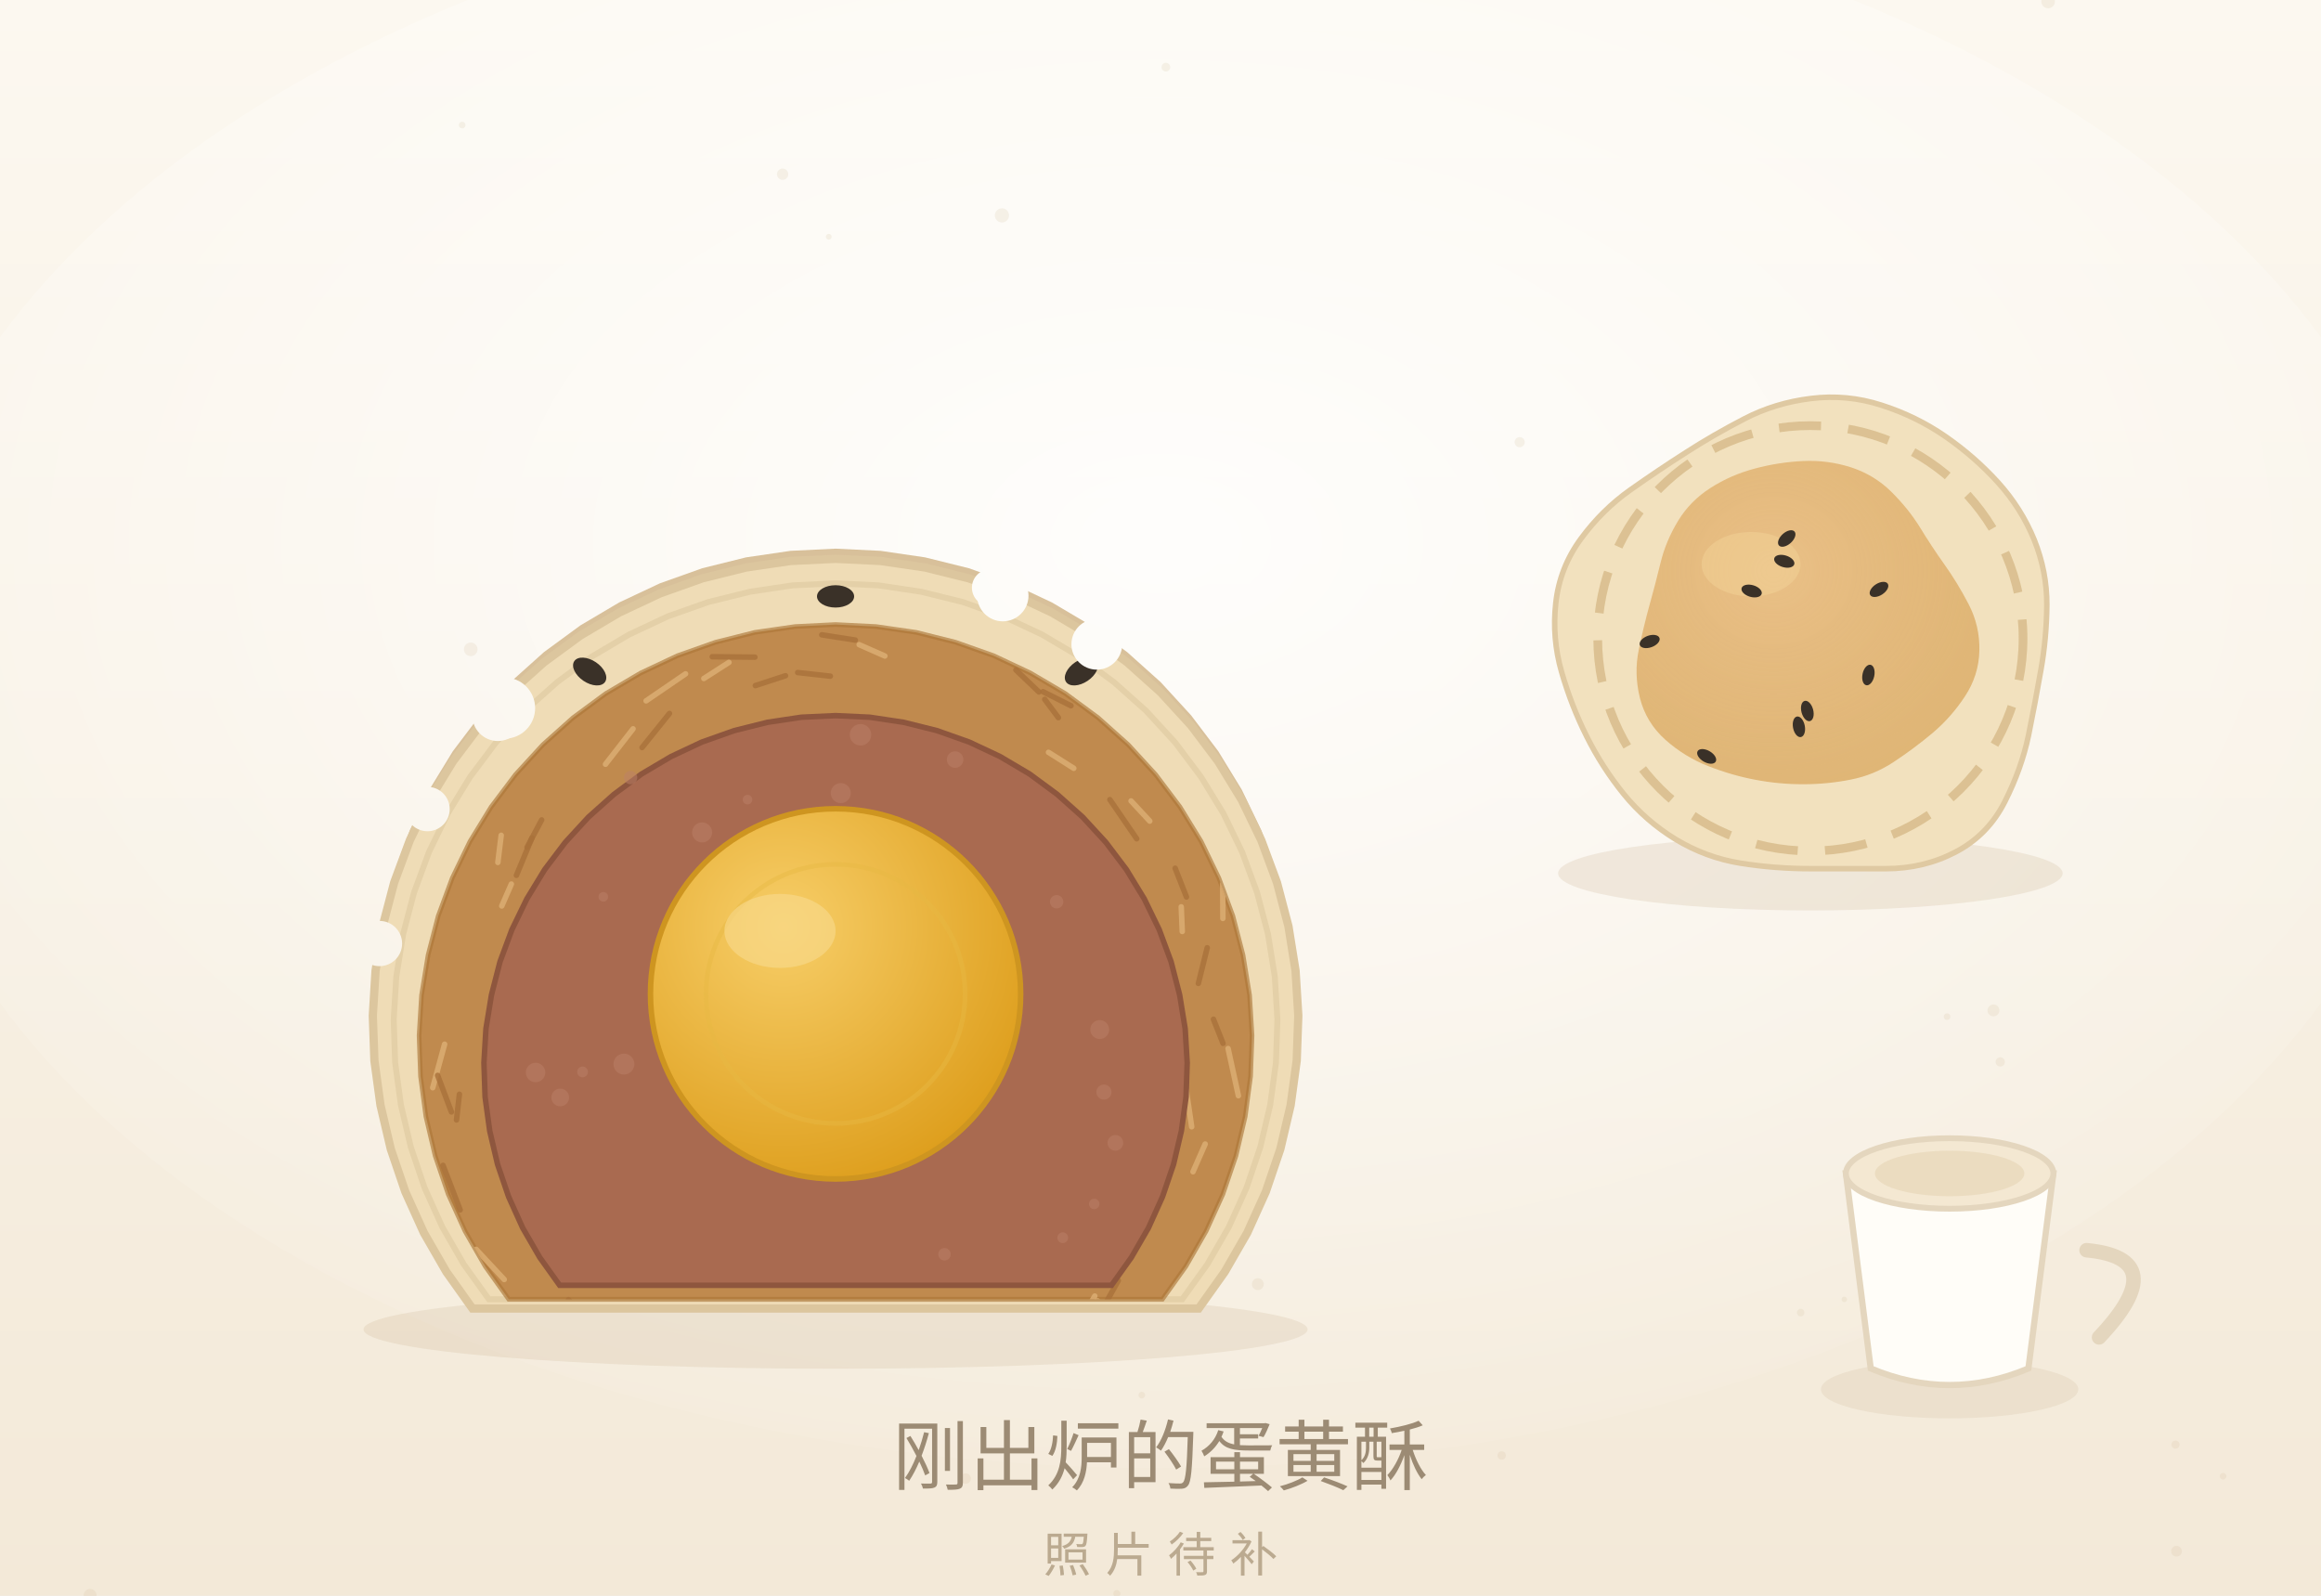
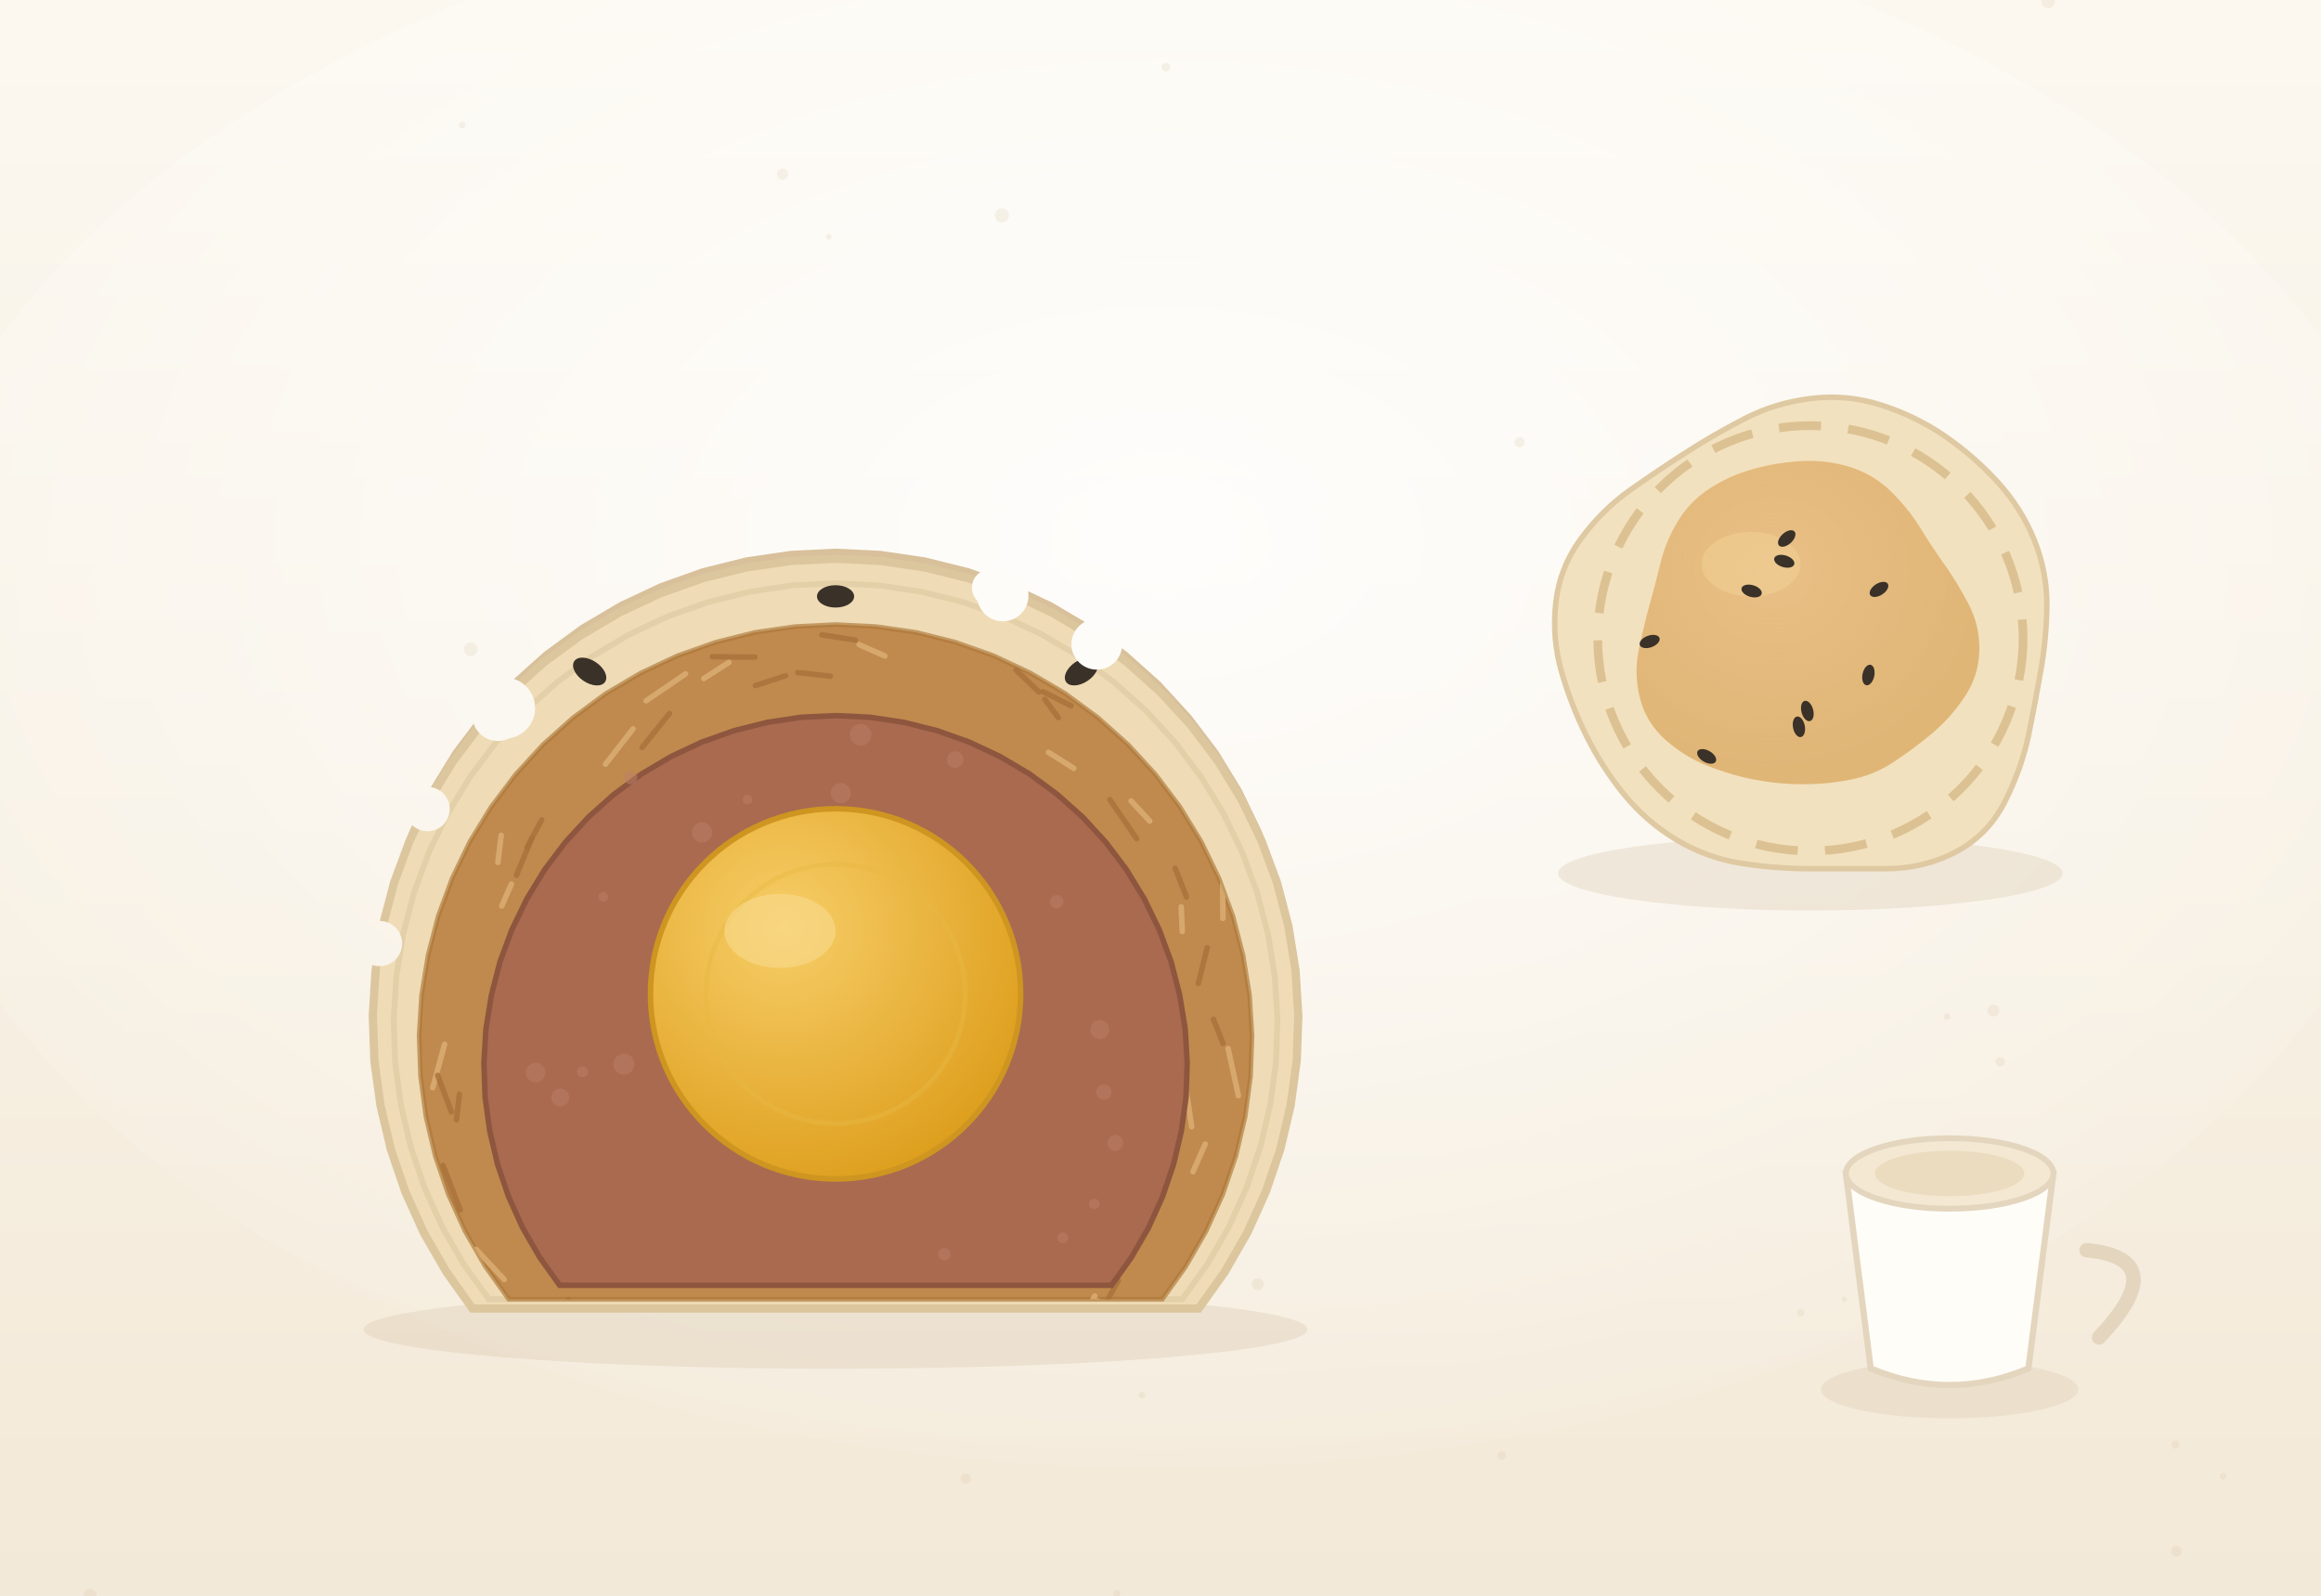
<svg xmlns="http://www.w3.org/2000/svg" viewBox="0 0 1600 1100" width="1600" height="1100" role="img" aria-label="刚出炉的蛋黄酥">
  <defs>
    <linearGradient id="bg" x1="0" y1="0" x2="0" y2="1">
      <stop offset="0" stop-color="#FCF8F0" />
      <stop offset="1" stop-color="#F3E9D8" />
    </linearGradient>
    <radialGradient id="glow" cx="50%" cy="42%" r="62%">
      <stop offset="0" stop-color="#FFFFFF" stop-opacity="0.85" />
      <stop offset="1" stop-color="#FFFFFF" stop-opacity="0" />
    </radialGradient>
    <radialGradient id="yolk" cx="36%" cy="32%" r="72%">
      <stop offset="0" stop-color="#F7CE68" />
      <stop offset="1" stop-color="#DE9F1E" />
    </radialGradient>
    <radialGradient id="wash" cx="40%" cy="34%" r="70%">
      <stop offset="0" stop-color="#E9BE84" stop-opacity="0.95" />
      <stop offset="1" stop-color="#D9A75E" stop-opacity="0.75" />
    </radialGradient>
  </defs>
  <rect width="1600" height="1100" fill="url(#bg)" />
  <ellipse cx="800" cy="462" rx="880" ry="550" fill="url(#glow)" />
  <circle cx="1378.9" cy="732" r="3.2" fill="#C9B48F" opacity="0.16" />
  <circle cx="489.5" cy="761.4" r="4.7" fill="#C9B48F" opacity="0.16" />
  <circle cx="1374.2" cy="696.5" r="4.1" fill="#C9B48F" opacity="0.16" />
  <circle cx="1499.7" cy="995.8" r="2.8" fill="#C9B48F" opacity="0.16" />
  <circle cx="1532.5" cy="1017.6" r="2.3" fill="#C9B48F" opacity="0.16" />
  <circle cx="539.5" cy="120.1" r="3.9" fill="#C9B48F" opacity="0.16" />
  <circle cx="787.1" cy="961.7" r="2.3" fill="#C9B48F" opacity="0.16" />
  <circle cx="1342.2" cy="700.8" r="2.3" fill="#C9B48F" opacity="0.16" />
  <circle cx="1271.4" cy="895.7" r="1.9" fill="#C9B48F" opacity="0.16" />
  <circle cx="1241.3" cy="904.8" r="2.6" fill="#C9B48F" opacity="0.16" />
  <circle cx="318.6" cy="86.2" r="2.3" fill="#C9B48F" opacity="0.16" />
  <circle cx="769.9" cy="1098.5" r="2.5" fill="#C9B48F" opacity="0.16" />
  <circle cx="62.1" cy="1099.8" r="4.5" fill="#C9B48F" opacity="0.16" />
  <circle cx="461.6" cy="548.7" r="3.1" fill="#C9B48F" opacity="0.16" />
  <circle cx="1035.2" cy="1003.3" r="2.9" fill="#C9B48F" opacity="0.16" />
  <circle cx="849.5" cy="722" r="2.1" fill="#C9B48F" opacity="0.16" />
  <circle cx="571.3" cy="163.2" r="2" fill="#C9B48F" opacity="0.16" />
  <circle cx="867.1" cy="885.2" r="4.1" fill="#C9B48F" opacity="0.16" />
  <circle cx="803.7" cy="46.3" r="3" fill="#C9B48F" opacity="0.16" />
  <circle cx="1047.6" cy="304.8" r="3.5" fill="#C9B48F" opacity="0.16" />
  <circle cx="665.7" cy="1019.2" r="3.6" fill="#C9B48F" opacity="0.16" />
  <circle cx="324.5" cy="447.6" r="4.7" fill="#C9B48F" opacity="0.16" />
  <circle cx="690.7" cy="148.5" r="4.9" fill="#C9B48F" opacity="0.16" />
  <circle cx="830.9" cy="580.2" r="2.2" fill="#C9B48F" opacity="0.16" />
  <circle cx="1411.9" cy="1" r="4.7" fill="#C9B48F" opacity="0.16" />
  <circle cx="1500.4" cy="1069.3" r="3.7" fill="#C9B48F" opacity="0.16" />
  <g>
    <g transform="translate(1344 869)">
      <ellipse cy="88.7" rx="88.7" ry="20" fill="#B79B73" opacity="0.14" />
      <path d="M94.4 -7.2 q 60.1 5.7 8.6 60.1" fill="none" stroke="#E4D6BE" stroke-width="10" stroke-linecap="round" />
      <path d="M-71.5 -60.1 h 143 l -17.2 134.4 q -54.3 22.9 -108.7 0 z" fill="#FFFDF8" stroke="#E4D6BE" stroke-width="4.3" />
      <ellipse cy="-60.1" rx="71.5" ry="24.3" fill="#F4E8D2" stroke="#E4D6BE" stroke-width="4" />
      <ellipse cy="-60.1" rx="51.5" ry="15.7" fill="#E9D9BC" opacity="0.8" />
    </g>
    <g>
      <ellipse cx="1248" cy="602" rx="173.9" ry="25.6" fill="#B79B73" opacity="0.17" />
      <path d="M 1411 417 Q 1410.8 440 1406.9 461.9 Q 1403.1 483.7 1398.4 506.8 Q 1393.6 529.8 1382 552.7 Q 1370.4 575.6 1348.3 587.2 Q 1326.3 598.8 1299.9 598.8 Q 1273.5 598.8 1248.5 598.8 Q 1223.4 598.8 1199.7 595 Q 1176.1 591.2 1155.2 578.6 Q 1134.4 565.9 1119.3 547.3 Q 1104.3 528.7 1093.8 507.6 Q 1083.2 486.5 1076.5 463.2 Q 1069.8 440 1072.5 415.7 Q 1075.2 391.3 1089.8 371.4 Q 1104.5 351.4 1123.9 337.7 Q 1143.3 324 1162.3 311.9 Q 1181.2 299.7 1202.5 288.7 Q 1223.7 277.7 1248.4 274.7 Q 1273.2 271.6 1297 279.3 Q 1320.8 286.9 1341 300.8 Q 1361.1 314.7 1377.3 332.5 Q 1393.4 350.3 1402.3 372.1 Q 1411.1 394 1411 417 Z" fill="#F2E1BE" stroke="#DFC9A2" stroke-width="3.8" />
      <circle cx="1248" cy="440" r="146.6" fill="none" stroke="#D9BE8E" stroke-width="6" stroke-dasharray="29 18.8" opacity="0.9" />
      <path d="M 1357.1 416.5 Q 1364.9 431.5 1364.5 448.6 Q 1364.1 465.6 1354.5 480.1 Q 1345 494.5 1332.2 505.3 Q 1319.3 516.1 1305.5 525.2 Q 1291.8 534.3 1275.8 537.4 Q 1259.8 540.6 1243 540.6 Q 1226.2 540.6 1210 537.5 Q 1193.9 534.5 1177.6 528.1 Q 1161.4 521.8 1148.1 510 Q 1134.8 498.1 1130.5 481.2 Q 1126.3 464.3 1129.7 447.9 Q 1133.1 431.5 1137.1 417.1 Q 1141.1 402.8 1144.7 388 Q 1148.3 373.1 1156.7 359.2 Q 1165.1 345.3 1179.2 336.3 Q 1193.3 327.3 1209.7 323 Q 1226 318.6 1243 317.8 Q 1260 317 1276.2 322.2 Q 1292.3 327.5 1304 339.2 Q 1315.7 350.8 1323.7 363.8 Q 1331.6 376.7 1340.4 389.1 Q 1349.3 401.5 1357.1 416.5 Z" fill="url(#wash)" />
      <ellipse cx="1207.1" cy="388.9" rx="34.1" ry="22.2" fill="#F3D49A" opacity="0.45" />
      <ellipse cx="1230" cy="386.9" rx="7.2" ry="4.1" transform="rotate(17 1230 386.9)" fill="#3A3128" />
      <ellipse cx="1207.5" cy="407.4" rx="7.2" ry="4.1" transform="rotate(16 1207.5 407.4)" fill="#3A3128" />
      <ellipse cx="1240.1" cy="501" rx="7.2" ry="4.1" transform="rotate(79 1240.1 501)" fill="#3A3128" />
      <ellipse cx="1288" cy="465.3" rx="7.2" ry="4.1" transform="rotate(102 1288 465.3)" fill="#3A3128" />
      <ellipse cx="1137.2" cy="442.2" rx="7.2" ry="4.1" transform="rotate(160 1137.2 442.2)" fill="#3A3128" />
      <ellipse cx="1295.3" cy="406.3" rx="7.2" ry="4.1" transform="rotate(147 1295.3 406.3)" fill="#3A3128" />
      <ellipse cx="1231.7" cy="371.2" rx="7.2" ry="4.1" transform="rotate(138 1231.7 371.2)" fill="#3A3128" />
      <ellipse cx="1176.5" cy="521.4" rx="7.2" ry="4.1" transform="rotate(30 1176.5 521.4)" fill="#3A3128" />
      <ellipse cx="1245.9" cy="490.1" rx="7.2" ry="4.1" transform="rotate(75 1245.9 490.1)" fill="#3A3128" />
    </g>
    <g>
      <defs>
        <mask id="nib-576-902-319" maskUnits="userSpaceOnUse" x="129.4" y="232.1" width="893.2" height="893.2">
          <rect x="129.4" y="232.1" width="893.2" height="893.2" fill="#fff" />
          <circle cx="756.1" cy="444.1" r="17.5" fill="#000" />
          <circle cx="343.2" cy="493.2" r="17.6" fill="#000" />
          <circle cx="261.6" cy="650.4" r="15.6" fill="#000" />
          <circle cx="691.3" cy="410.6" r="17.7" fill="#000" />
          <circle cx="294.7" cy="557.7" r="15.3" fill="#000" />
          <circle cx="347.3" cy="482.3" r="14.4" fill="#000" />
          <circle cx="347.8" cy="488.1" r="21.1" fill="#000" />
          <circle cx="682.7" cy="405.1" r="12.7" fill="#000" />
        </mask>
      </defs>
      <ellipse cx="576" cy="916.4" rx="325.4" ry="27.1" fill="#B79B73" opacity="0.16" />
      <g mask="url(#nib-576-902-319)">
        <path d="M 325.7 895 L 307.7 869.7 L 292.2 842.8 L 279.4 814.5 L 269.4 785.1 L 262.3 754.9 L 258.1 724.1 L 257 693.1 L 258.9 662.1 L 263.8 631.5 L 271.7 601.4 L 282.5 572.3 L 296 544.3 L 312.2 517.8 L 330.9 493.1 L 351.9 470.2 L 375 449.5 L 400.1 431.1 L 426.8 415.3 L 454.9 402.1 L 484.1 391.7 L 514.3 384.2 L 545 379.7 L 576 378.2 L 607 379.7 L 637.7 384.2 L 667.9 391.7 L 697.1 402.1 L 725.2 415.3 L 751.9 431.1 L 777 449.5 L 800.1 470.2 L 821.1 493.1 L 839.8 517.8 L 856 544.3 L 869.5 572.3 L 880.3 601.4 L 888.2 631.5 L 893.1 662.1 L 895 693.1 L 893.9 724.1 L 889.7 754.9 L 882.6 785.1 L 872.6 814.5 L 859.8 842.8 L 844.3 869.7 L 826.3 895 Z" fill="#D8C09A" />
        <path d="M 325.7 902 L 307.7 876.7 L 292.2 849.8 L 279.4 821.5 L 269.4 792.1 L 262.3 761.9 L 258.1 731.1 L 257 700.1 L 258.9 669.1 L 263.8 638.5 L 271.7 608.4 L 282.5 579.3 L 296 551.4 L 312.2 524.9 L 330.9 500.1 L 351.9 477.2 L 375 456.5 L 400.1 438.1 L 426.8 422.3 L 454.9 409.1 L 484.1 398.7 L 514.3 391.2 L 545 386.7 L 576 385.2 L 607 386.7 L 637.7 391.2 L 667.9 398.7 L 697.1 409.1 L 725.2 422.3 L 751.9 438.1 L 777 456.5 L 800.1 477.2 L 821.1 500.1 L 839.8 524.9 L 856 551.4 L 869.5 579.3 L 880.3 608.4 L 888.2 638.5 L 893.1 669.1 L 895 700.1 L 893.9 731.1 L 889.7 761.9 L 882.6 792.1 L 872.6 821.5 L 859.8 849.8 L 844.3 876.7 L 826.3 902 Z" fill="#EFDCB6" stroke="#DCC69E" stroke-width="5.7" />
        <path d="M 337 895.6 L 319.7 871.5 L 304.9 845.8 L 292.7 818.8 L 283.2 790.7 L 276.4 761.8 L 272.4 732.5 L 271.4 702.8 L 273.2 673.2 L 277.9 643.9 L 285.4 615.3 L 295.7 587.4 L 308.6 560.8 L 324.1 535.5 L 341.9 511.8 L 362 489.9 L 384.1 470.2 L 408 452.6 L 433.5 437.5 L 460.3 424.9 L 488.3 415 L 517 407.9 L 546.4 403.5 L 576 402.1 L 605.6 403.5 L 635 407.9 L 663.7 415 L 691.7 424.9 L 718.5 437.5 L 744 452.6 L 767.9 470.2 L 790 489.9 L 810.1 511.8 L 827.9 535.5 L 843.4 560.8 L 856.3 587.4 L 866.6 615.3 L 874.1 643.9 L 878.8 673.2 L 880.6 702.8 L 879.6 732.5 L 875.6 761.8 L 868.8 790.7 L 859.3 818.8 L 847.1 845.8 L 832.3 871.5 L 815 895.6 Z" fill="none" stroke="#E4D0A8" stroke-width="4.1" />
        <clipPath id="floss-576-902-319">
          <path d="M 350.7 895.6 L 334.5 872.9 L 320.6 848.7 L 309 823.2 L 300 796.8 L 293.6 769.6 L 289.9 741.9 L 288.9 713.9 L 290.6 686 L 295.1 658.4 L 302.1 631.4 L 311.8 605.2 L 324 580 L 338.6 556.2 L 355.4 533.9 L 374.3 513.3 L 395.1 494.7 L 417.6 478.1 L 441.7 463.9 L 467 452 L 493.3 442.7 L 520.4 435.9 L 548.1 431.9 L 576 430.5 L 603.9 431.9 L 631.6 435.9 L 658.7 442.7 L 685 452 L 710.3 463.9 L 734.4 478.1 L 756.9 494.7 L 777.7 513.3 L 796.6 533.9 L 813.4 556.2 L 828 580 L 840.2 605.2 L 849.9 631.4 L 856.9 658.4 L 861.4 686 L 863.1 713.9 L 862.1 741.9 L 858.4 769.6 L 852 796.8 L 843 823.2 L 831.4 848.7 L 817.5 872.9 L 801.3 895.6 Z" />
        </clipPath>
        <path d="M 350.7 895.6 L 334.5 872.9 L 320.6 848.7 L 309 823.2 L 300 796.8 L 293.6 769.6 L 289.9 741.9 L 288.9 713.9 L 290.6 686 L 295.1 658.4 L 302.1 631.4 L 311.8 605.2 L 324 580 L 338.6 556.2 L 355.4 533.9 L 374.3 513.3 L 395.1 494.7 L 417.6 478.1 L 441.7 463.9 L 467 452 L 493.3 442.7 L 520.4 435.9 L 548.1 431.9 L 576 430.5 L 603.9 431.9 L 631.6 435.9 L 658.7 442.7 L 685 452 L 710.3 463.9 L 734.4 478.1 L 756.9 494.7 L 777.7 513.3 L 796.6 533.9 L 813.4 556.2 L 828 580 L 840.2 605.2 L 849.9 631.4 L 856.9 658.4 L 861.4 686 L 863.1 713.9 L 862.1 741.9 L 858.4 769.6 L 852 796.8 L 843 823.2 L 831.4 848.7 L 817.5 872.9 L 801.3 895.6 Z" fill="#C08A4E" />
        <path d="M 350.7 895.6 L 334.5 872.9 L 320.6 848.7 L 309 823.2 L 300 796.8 L 293.6 769.6 L 289.9 741.9 L 288.9 713.9 L 290.6 686 L 295.1 658.4 L 302.1 631.4 L 311.8 605.2 L 324 580 L 338.6 556.2 L 355.4 533.9 L 374.3 513.3 L 395.1 494.7 L 417.6 478.1 L 441.7 463.9 L 467 452 L 493.3 442.7 L 520.4 435.9 L 548.1 431.9 L 576 430.5 L 603.9 431.9 L 631.6 435.9 L 658.7 442.7 L 685 452 L 710.3 463.9 L 734.4 478.1 L 756.9 494.7 L 777.7 513.3 L 796.6 533.9 L 813.4 556.2 L 828 580 L 840.2 605.2 L 849.9 631.4 L 856.9 658.4 L 861.4 686 L 863.1 713.9 L 862.1 741.9 L 858.4 769.6 L 852 796.8 L 843 823.2 L 831.4 848.7 L 817.5 872.9 L 801.3 895.6 Z" fill="none" stroke="#AC7638" stroke-width="3.2" opacity="0.65" />
        <g clip-path="url(#floss-576-902-319)">
          <line x1="298.3" y1="749.8" x2="306.5" y2="719.8" stroke="#DDAF74" stroke-width="3.8" stroke-linecap="round" opacity="0.8" />
          <line x1="442.6" y1="515.3" x2="461.5" y2="491.8" stroke="#A9713A" stroke-width="3.8" stroke-linecap="round" opacity="0.8" />
          <line x1="846.6" y1="722.8" x2="853.7" y2="755.3" stroke="#DDAF74" stroke-width="3.8" stroke-linecap="round" opacity="0.8" />
          <line x1="830.8" y1="788.6" x2="822.4" y2="807.7" stroke="#DDAF74" stroke-width="3.8" stroke-linecap="round" opacity="0.8" />
          <line x1="401.1" y1="914.3" x2="381.6" y2="898.2" stroke="#DDAF74" stroke-width="3.8" stroke-linecap="round" opacity="0.8" />
          <line x1="592.3" y1="444.4" x2="610" y2="452.2" stroke="#DDAF74" stroke-width="3.8" stroke-linecap="round" opacity="0.8" />
          <line x1="832.2" y1="653.3" x2="826.1" y2="677.9" stroke="#A9713A" stroke-width="3.8" stroke-linecap="round" opacity="0.8" />
          <line x1="756.6" y1="896.7" x2="731.1" y2="911.7" stroke="#DDAF74" stroke-width="3.8" stroke-linecap="round" opacity="0.8" />
          <line x1="810.1" y1="598.5" x2="817.9" y2="618.3" stroke="#A9713A" stroke-width="3.8" stroke-linecap="round" opacity="0.8" />
          <line x1="465.7" y1="951" x2="438.6" y2="947.5" stroke="#DDAF74" stroke-width="3.8" stroke-linecap="round" opacity="0.8" />
          <line x1="817.8" y1="751.7" x2="821.5" y2="776.7" stroke="#DDAF74" stroke-width="3.8" stroke-linecap="round" opacity="0.8" />
          <line x1="363.3" y1="584.1" x2="373.4" y2="565.2" stroke="#A9713A" stroke-width="3.8" stroke-linecap="round" opacity="0.8" />
          <line x1="649.5" y1="980.8" x2="627.5" y2="998.3" stroke="#DDAF74" stroke-width="3.8" stroke-linecap="round" opacity="0.8" />
          <line x1="746.8" y1="915.7" x2="717.5" y2="931" stroke="#A9713A" stroke-width="3.8" stroke-linecap="round" opacity="0.8" />
          <line x1="719" y1="476.8" x2="738.3" y2="486.5" stroke="#A9713A" stroke-width="3.8" stroke-linecap="round" opacity="0.8" />
          <line x1="491" y1="452.7" x2="520.4" y2="453" stroke="#A9713A" stroke-width="3.8" stroke-linecap="round" opacity="0.8" />
          <line x1="345.9" y1="624.5" x2="352.5" y2="609.4" stroke="#DDAF74" stroke-width="3.8" stroke-linecap="round" opacity="0.8" />
          <line x1="566.5" y1="437.6" x2="589.6" y2="441.2" stroke="#A9713A" stroke-width="3.8" stroke-linecap="round" opacity="0.8" />
          <line x1="765.1" y1="551.2" x2="783.6" y2="578.2" stroke="#A9713A" stroke-width="3.8" stroke-linecap="round" opacity="0.8" />
          <line x1="401.4" y1="907.8" x2="391.9" y2="895.9" stroke="#A9713A" stroke-width="3.8" stroke-linecap="round" opacity="0.8" />
          <line x1="347.6" y1="882" x2="328.2" y2="861.2" stroke="#DDAF74" stroke-width="3.8" stroke-linecap="round" opacity="0.8" />
          <line x1="722.8" y1="518.6" x2="740.2" y2="529.6" stroke="#DDAF74" stroke-width="3.8" stroke-linecap="round" opacity="0.8" />
          <line x1="417.4" y1="526.8" x2="436.4" y2="502.4" stroke="#DDAF74" stroke-width="3.8" stroke-linecap="round" opacity="0.8" />
          <line x1="779.7" y1="552.1" x2="792.6" y2="566" stroke="#DDAF74" stroke-width="3.8" stroke-linecap="round" opacity="0.8" />
          <line x1="445.4" y1="483.1" x2="472.6" y2="464.5" stroke="#DDAF74" stroke-width="3.8" stroke-linecap="round" opacity="0.8" />
          <line x1="311.2" y1="766.5" x2="301.7" y2="741.3" stroke="#A9713A" stroke-width="3.8" stroke-linecap="round" opacity="0.8" />
          <line x1="502.3" y1="967.7" x2="490.8" y2="956.8" stroke="#DDAF74" stroke-width="3.8" stroke-linecap="round" opacity="0.8" />
          <line x1="317.2" y1="834" x2="305.4" y2="803.3" stroke="#A9713A" stroke-width="3.8" stroke-linecap="round" opacity="0.8" />
          <line x1="842.9" y1="609.2" x2="843" y2="633.1" stroke="#DDAF74" stroke-width="3.8" stroke-linecap="round" opacity="0.8" />
          <line x1="485.2" y1="467.7" x2="502.5" y2="456.6" stroke="#DDAF74" stroke-width="3.8" stroke-linecap="round" opacity="0.8" />
          <line x1="617.4" y1="972.4" x2="596.2" y2="965.7" stroke="#DDAF74" stroke-width="3.8" stroke-linecap="round" opacity="0.8" />
          <line x1="754.7" y1="893.4" x2="742.8" y2="913.7" stroke="#DDAF74" stroke-width="3.8" stroke-linecap="round" opacity="0.8" />
          <line x1="690.6" y1="951.7" x2="679.3" y2="962.6" stroke="#A9713A" stroke-width="3.8" stroke-linecap="round" opacity="0.8" />
          <line x1="763.9" y1="897.9" x2="744.4" y2="907.6" stroke="#A9713A" stroke-width="3.8" stroke-linecap="round" opacity="0.8" />
          <line x1="770.9" y1="882.7" x2="757.6" y2="906.6" stroke="#A9713A" stroke-width="3.8" stroke-linecap="round" opacity="0.8" />
          <line x1="700.3" y1="461.8" x2="716.2" y2="477" stroke="#A9713A" stroke-width="3.8" stroke-linecap="round" opacity="0.8" />
          <line x1="643" y1="964.8" x2="614.2" y2="980.5" stroke="#A9713A" stroke-width="3.8" stroke-linecap="round" opacity="0.8" />
          <line x1="836.5" y1="702.6" x2="843.1" y2="719.2" stroke="#A9713A" stroke-width="3.8" stroke-linecap="round" opacity="0.8" />
          <line x1="520.7" y1="472.6" x2="541.5" y2="465.8" stroke="#A9713A" stroke-width="3.8" stroke-linecap="round" opacity="0.8" />
          <line x1="343.2" y1="594.5" x2="345.5" y2="575.8" stroke="#DDAF74" stroke-width="3.8" stroke-linecap="round" opacity="0.8" />
          <line x1="720.2" y1="482.1" x2="729.6" y2="494.7" stroke="#A9713A" stroke-width="3.8" stroke-linecap="round" opacity="0.8" />
          <line x1="814.3" y1="625.1" x2="815" y2="642.1" stroke="#DDAF74" stroke-width="3.8" stroke-linecap="round" opacity="0.8" />
          <line x1="487.9" y1="983.6" x2="470" y2="975.5" stroke="#DDAF74" stroke-width="3.8" stroke-linecap="round" opacity="0.8" />
          <line x1="549.9" y1="463.6" x2="572.4" y2="466.1" stroke="#A9713A" stroke-width="3.8" stroke-linecap="round" opacity="0.8" />
          <line x1="356" y1="603.4" x2="366.7" y2="577.6" stroke="#A9713A" stroke-width="3.8" stroke-linecap="round" opacity="0.8" />
          <line x1="314.7" y1="772" x2="316.7" y2="754.3" stroke="#A9713A" stroke-width="3.8" stroke-linecap="round" opacity="0.8" />
        </g>
        <path d="M 385.8 886 L 372.1 866.8 L 360.3 846.4 L 350.6 824.9 L 343 802.6 L 337.6 779.6 L 334.4 756.2 L 333.6 732.6 L 335 709.1 L 338.8 685.8 L 344.7 662.9 L 352.9 640.8 L 363.2 619.6 L 375.5 599.4 L 389.7 580.6 L 405.7 563.2 L 423.3 547.5 L 442.3 533.5 L 462.6 521.5 L 483.9 511.5 L 506.2 503.6 L 529.1 497.9 L 552.4 494.4 L 576 493.3 L 599.6 494.4 L 622.9 497.9 L 645.8 503.6 L 668.1 511.5 L 689.4 521.5 L 709.7 533.5 L 728.7 547.5 L 746.3 563.2 L 762.3 580.6 L 776.5 599.4 L 788.8 619.6 L 799.1 640.8 L 807.3 662.9 L 813.2 685.8 L 817 709.1 L 818.4 732.6 L 817.6 756.2 L 814.4 779.6 L 809 802.6 L 801.4 824.9 L 791.7 846.4 L 779.9 866.8 L 766.2 886 Z" fill="#A96A50" stroke="#8E563E" stroke-width="3.8" />
        <circle cx="415.9" cy="618.2" r="3.3" fill="#BC8067" opacity="0.5" />
        <circle cx="658.4" cy="523.6" r="5.7" fill="#BC8067" opacity="0.5" />
        <circle cx="434.7" cy="536" r="4.6" fill="#BC8067" opacity="0.5" />
        <circle cx="386.2" cy="756.5" r="6.1" fill="#BC8067" opacity="0.5" />
        <circle cx="515.3" cy="551.2" r="3.3" fill="#BC8067" opacity="0.5" />
        <circle cx="579.6" cy="546.7" r="6.9" fill="#BC8067" opacity="0.5" />
        <circle cx="768.9" cy="787.8" r="5.4" fill="#BC8067" opacity="0.5" />
        <circle cx="761" cy="752.8" r="5.2" fill="#BC8067" opacity="0.5" />
        <circle cx="754.3" cy="829.9" r="3.6" fill="#BC8067" opacity="0.5" />
        <circle cx="484" cy="573.8" r="6.9" fill="#BC8067" opacity="0.5" />
        <circle cx="732.6" cy="853.2" r="3.7" fill="#BC8067" opacity="0.5" />
        <circle cx="728.4" cy="621.6" r="4.6" fill="#BC8067" opacity="0.5" />
        <circle cx="430.1" cy="733.5" r="7.2" fill="#BC8067" opacity="0.5" />
        <circle cx="651.1" cy="864.6" r="4.3" fill="#BC8067" opacity="0.5" />
        <circle cx="369.2" cy="739.3" r="6.7" fill="#BC8067" opacity="0.5" />
        <circle cx="593.2" cy="506.5" r="7.4" fill="#BC8067" opacity="0.5" />
        <circle cx="401.6" cy="738.9" r="3.7" fill="#BC8067" opacity="0.5" />
        <circle cx="758.1" cy="709.7" r="6.5" fill="#BC8067" opacity="0.5" />
        <circle cx="576" cy="685.1" r="127.6" fill="url(#yolk)" stroke="#CE9520" stroke-width="3.8" />
        <circle cx="576" cy="685.1" r="89.3" fill="none" stroke="#E7B843" stroke-width="3.2" opacity="0.45" />
        <ellipse cx="537.7" cy="641.7" rx="38.3" ry="25.5" fill="#F8DA8E" opacity="0.6" />
        <ellipse cx="745.5" cy="462.9" rx="12.8" ry="7.7" transform="rotate(-34 745.5 462.9)" fill="#3A3128" />
        <ellipse cx="576" cy="411.1" rx="12.8" ry="7.7" transform="rotate(0 576 411.1)" fill="#3A3128" />
        <ellipse cx="406.5" cy="462.9" rx="12.8" ry="7.7" transform="rotate(34 406.5 462.9)" fill="#3A3128" />
      </g>
    </g>
  </g>
-   <text x="800" y="1023" text-anchor="middle" font-family="'Songti SC','Source Han Serif SC','Noto Serif SC',Georgia,serif" font-size="52.8" fill="#9C8B74">刚出炉的蛋黄酥</text>
-   <text x="800" y="1083.5" text-anchor="middle" font-family="'PingFang SC','Hiragino Sans GB','Microsoft YaHei','Noto Sans SC',sans-serif" font-size="33" letter-spacing="9.9" fill="#BBAA90">照片待补</text>
</svg>
